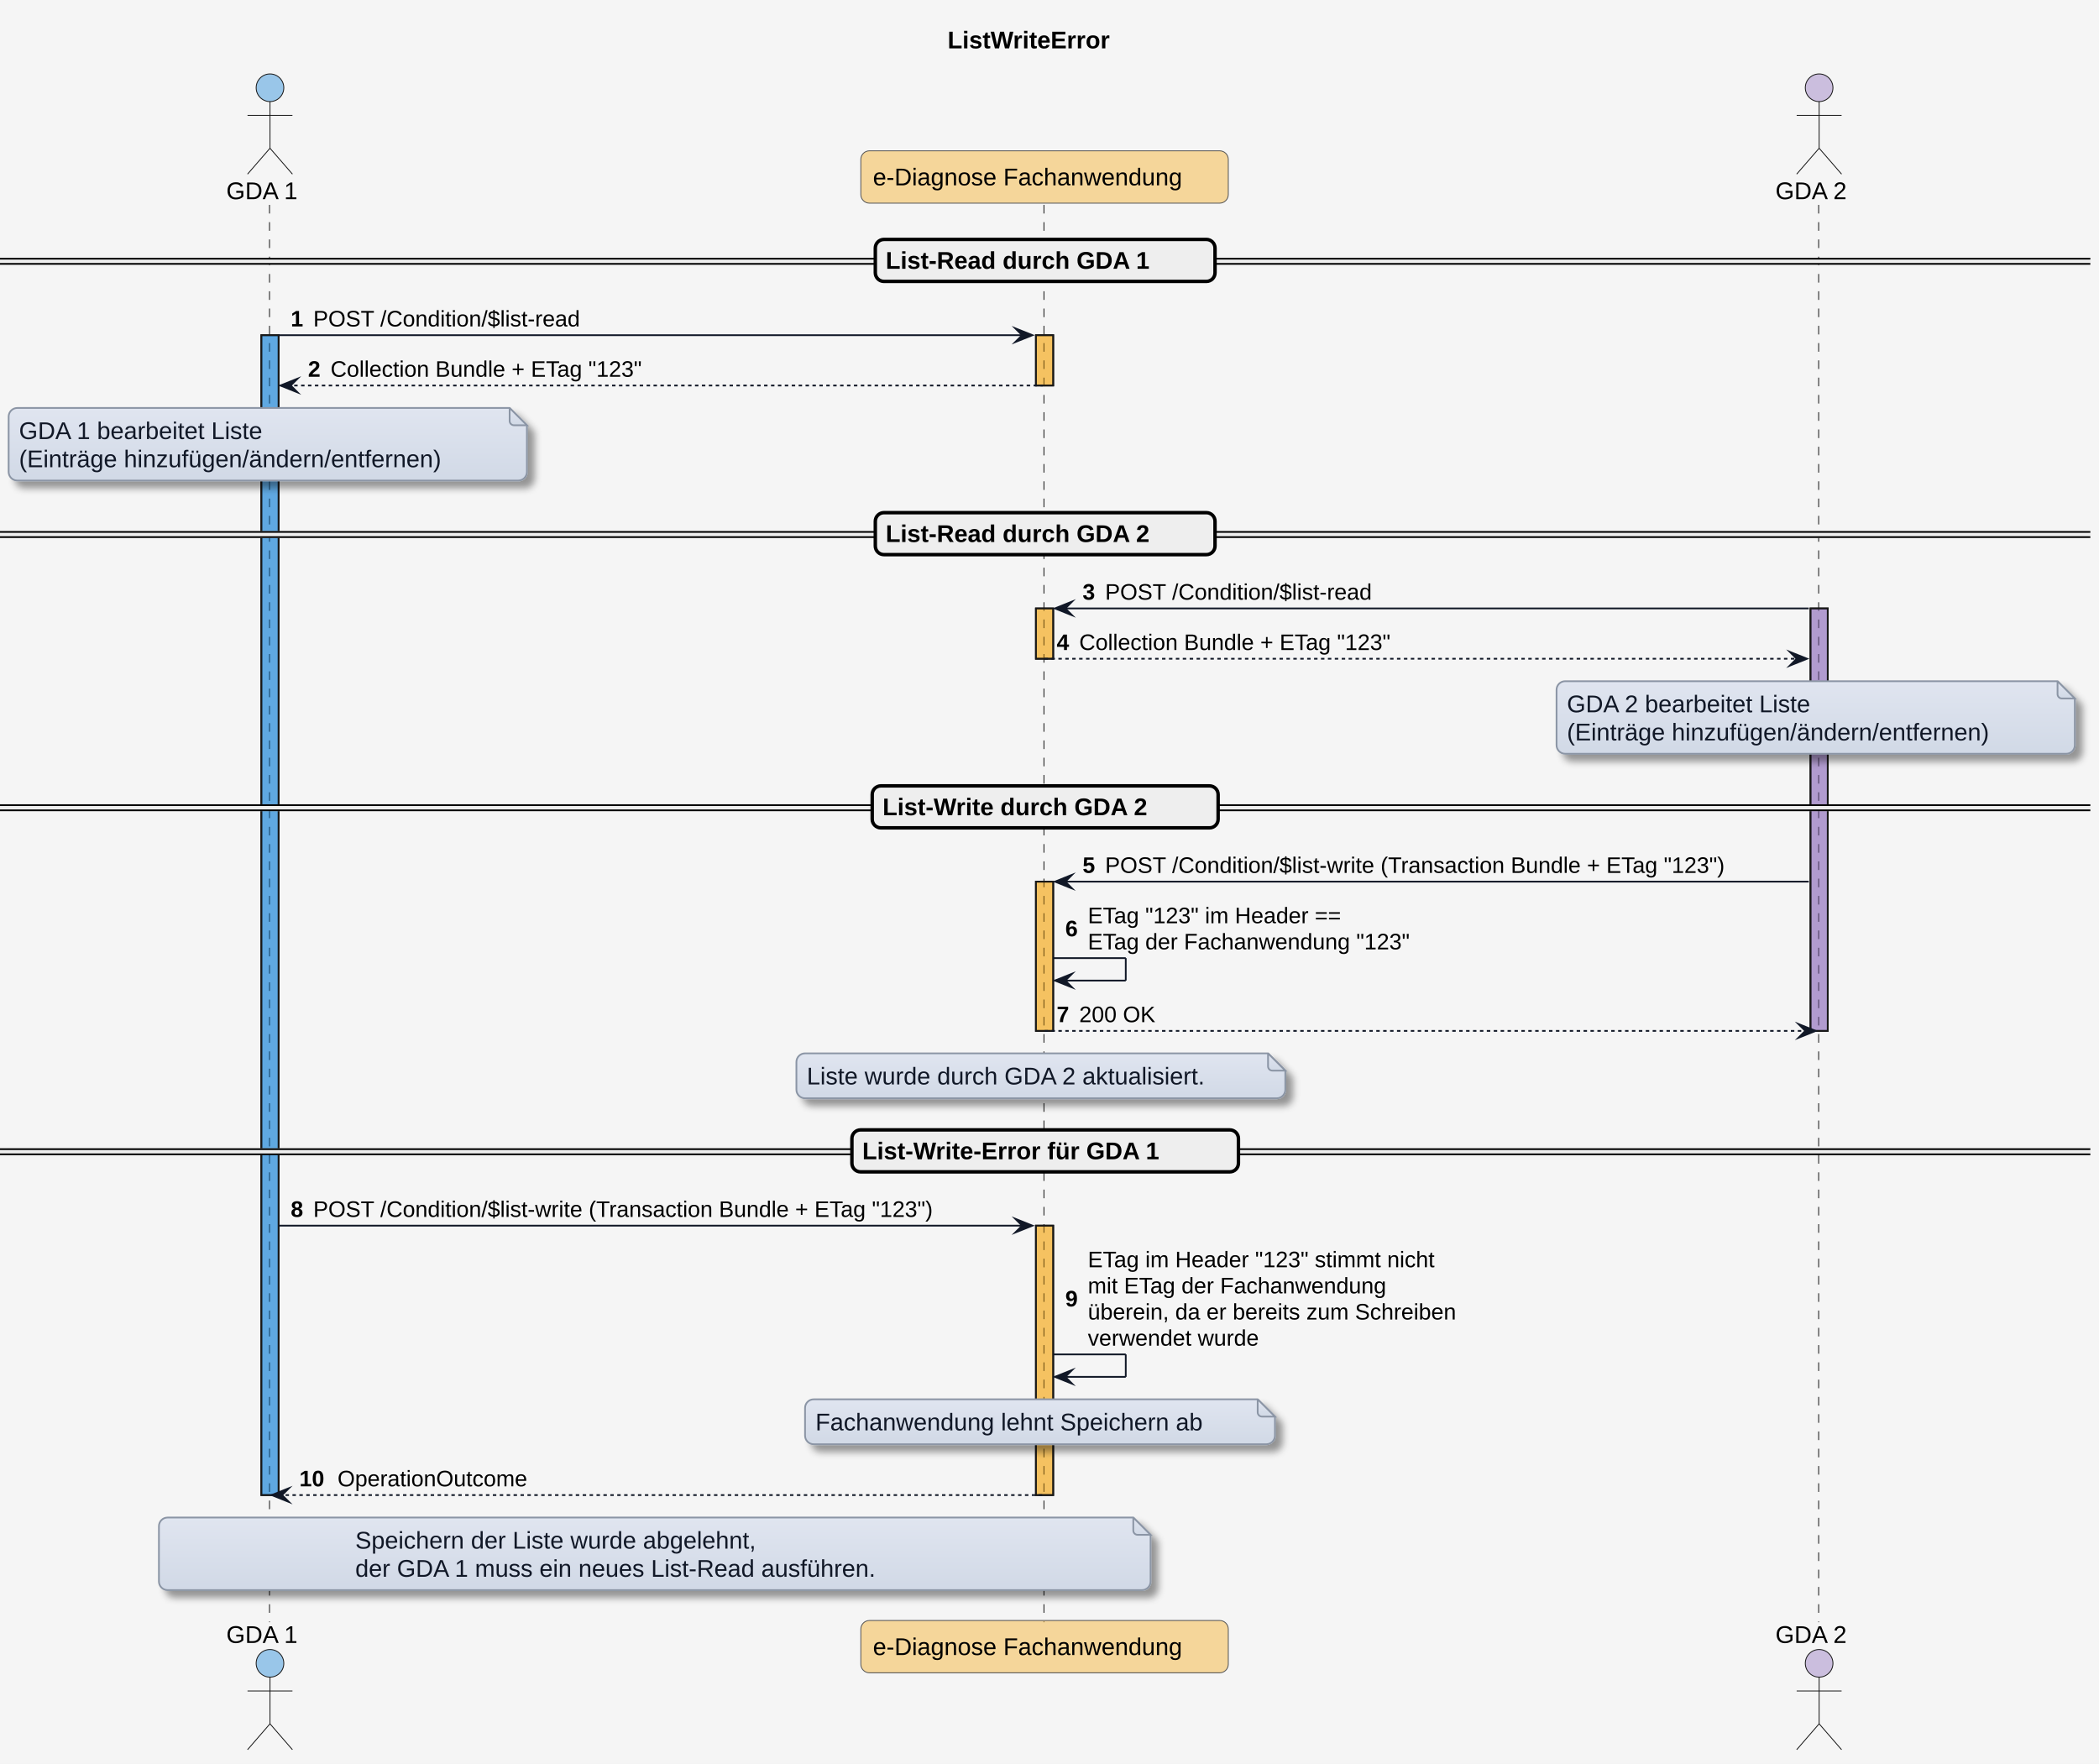
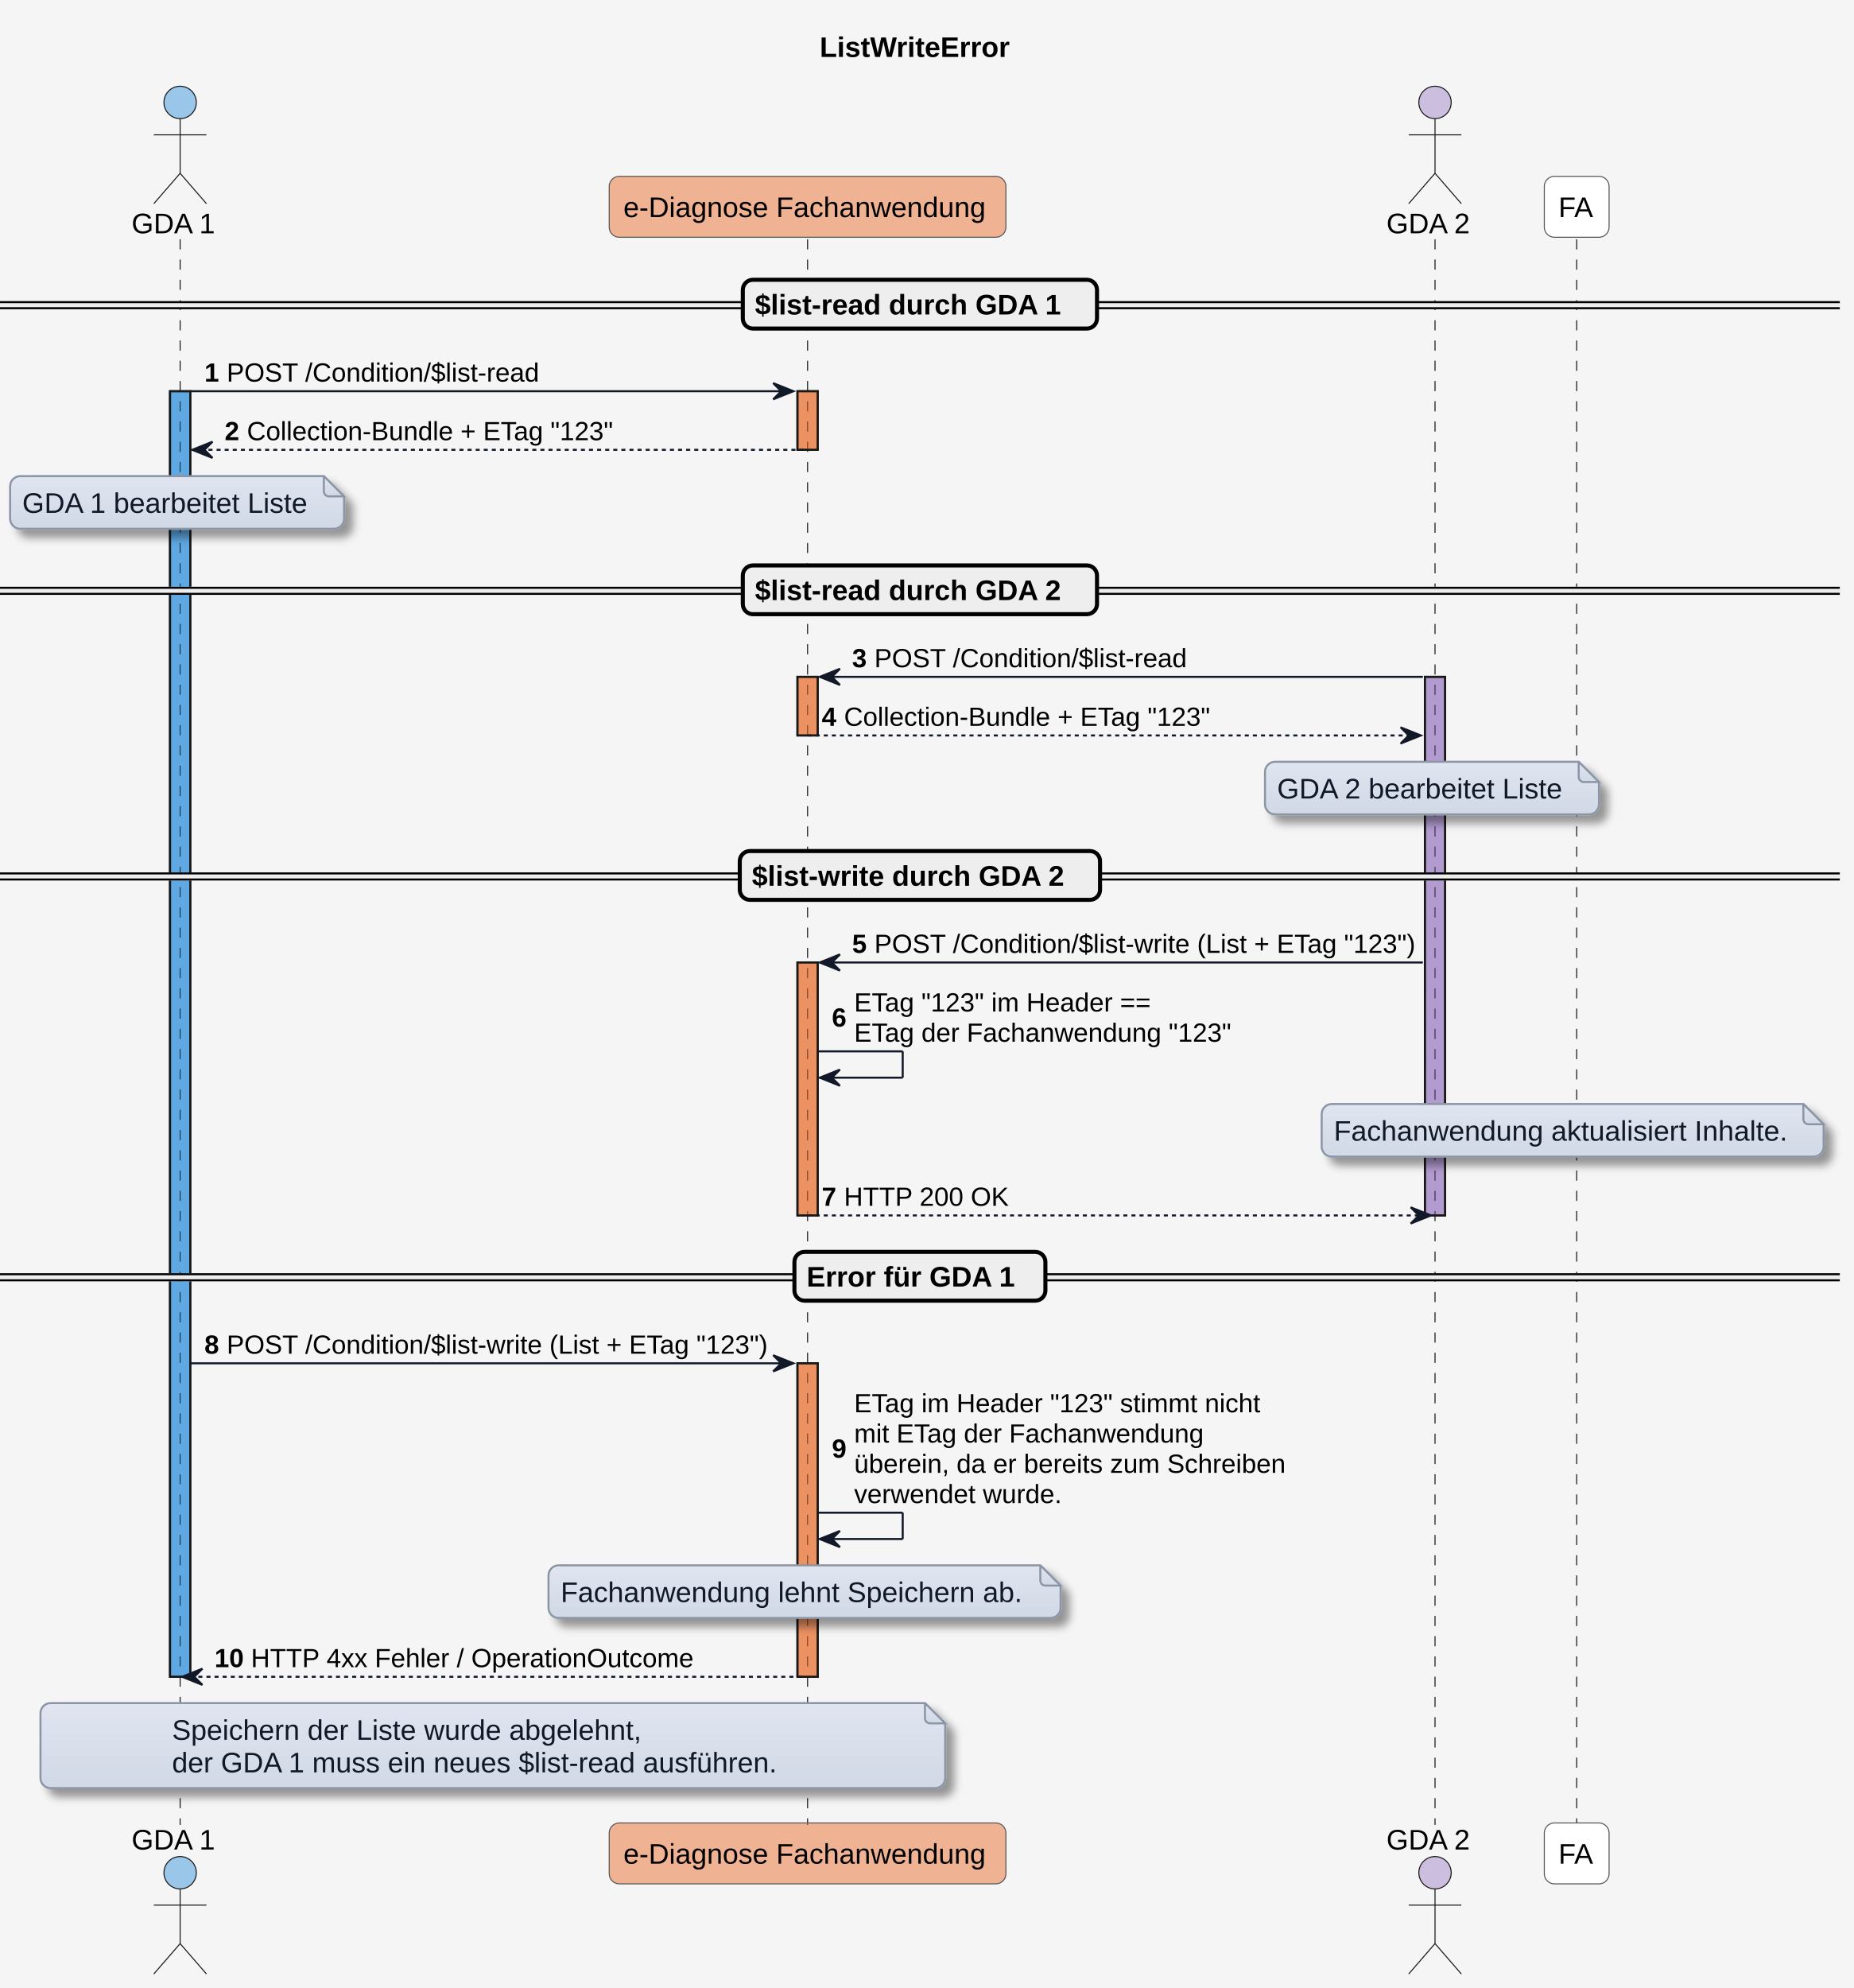
- <svg xmlns="http://www.w3.org/2000/svg" version="1.1" data-diagram-type="SEQUENCE" style="width:1215px;height:1021px;background:#F5F5F5;" width="1215px" height="1021px" viewBox="0 0 1215 1021" zoomAndPan="magnify" preserveAspectRatio="none" contentStyleType="text/css">
+ <svg xmlns="http://www.w3.org/2000/svg" contentStyleType="text/css" height="982px" preserveAspectRatio="none" style="width:916px;height:982px;background:#F5F5F5;" version="1.1" viewBox="0 0 916 982" width="916px" zoomAndPan="magnify">
  <defs>
-     <linearGradient x1="50%" y1="0%" x2="50%" y2="100%" id="gy11gn3l8t9jx0">
-       <stop stop-color="#E0E5F0" offset="0%" />
-       <stop stop-color="#D1D9E6" offset="100%" />
+     <linearGradient id="g1rnk7zuoo9ima0" x1="50%" x2="50%" y1="0%" y2="100%">
+       <stop offset="0%" stop-color="#E0E5F0" />
+       <stop offset="100%" stop-color="#D1D9E6" />
    </linearGradient>
-     <filter id="fy11gn3l8t9jx" x="-1" y="-1" width="300%" height="300%">
-       <feGaussianBlur result="blurOut" stdDeviation="2" />
-       <feColorMatrix type="matrix" in="blurOut" result="blurOut2" values="0 0 0 0 0 0 0 0 0 0 0 0 0 0 0 0 0 0 .4 0" />
-       <feOffset result="blurOut3" in="blurOut2" dx="4" dy="4" />
+     <filter height="300%" id="f1rnk7zuoo9ima" width="300%" x="-1" y="-1">
+       <feGaussianBlur result="blurOut" stdDeviation="2.0" />
+       <feColorMatrix in="blurOut" result="blurOut2" type="matrix" values="0 0 0 0 0 0 0 0 0 0 0 0 0 0 0 0 0 0 .4 0" />
+       <feOffset dx="4.0" dy="4.0" in="blurOut2" result="blurOut3" />
      <feBlend in="SourceGraphic" in2="blurOut3" mode="normal" />
    </filter>
  </defs>
  <g>
-     <rect x="0" y="0" width="1215" height="1021" fill="#F5F5F5" style="stroke:none;stroke-width:1;" />
-     <g class="title" data-source-line="1">
-       <text x="548.507" y="27.995" fill="#000000" font-size="14" lengthAdjust="spacing" textLength="111.973" font-weight="700" font-family="'Arial'">ListWriteError</text>
-     </g>
-     <g>
-       <rect x="151.282" y="194.023" width="10" height="671.398" fill="#0078D4" fill-opacity="0.376" style="stroke:#181818;stroke-width:1;" />
-     </g>
-     <g>
-       <rect x="599.641" y="194.023" width="10" height="29.133" fill="#F5A403" fill-opacity="0.376" style="stroke:#181818;stroke-width:1;" />
-     </g>
-     <g>
-       <rect x="599.641" y="352.18" width="10" height="29.133" fill="#F5A403" fill-opacity="0.376" style="stroke:#181818;stroke-width:1;" />
-     </g>
-     <g>
-       <rect x="599.641" y="510.336" width="10" height="86.398" fill="#F5A403" fill-opacity="0.376" style="stroke:#181818;stroke-width:1;" />
-     </g>
-     <g>
-       <rect x="599.641" y="709.461" width="10" height="155.961" fill="#F5A403" fill-opacity="0.376" style="stroke:#181818;stroke-width:1;" />
-     </g>
-     <g>
-       <rect x="1047.999" y="352.18" width="10" height="244.555" fill="#8764B8" fill-opacity="0.376" style="stroke:#181818;stroke-width:1;" />
-     </g>
-     <g class="participant-lifeline" data-qualified-name="GDA_1" data-entity-uid="part1" id="part1-lifeline" data-source-line="49">
-       <g>
-         <rect x="152.282" y="118.594" width="8" height="820.422" fill="#000000" fill-opacity="0" />
-         <line x1="156" y1="118.594" x2="156" y2="939.016" style="stroke:#181818;stroke-width:0.5;stroke-dasharray:5,5;" />
-       </g>
-     </g>
-     <g class="participant-lifeline" data-qualified-name="eDiag_FA" data-entity-uid="part2" id="part2-lifeline" data-source-line="50">
-       <g>
-         <rect x="600.641" y="118.594" width="8" height="820.422" fill="#000000" fill-opacity="0" />
-         <line x1="604.287" y1="118.594" x2="604.287" y2="939.016" style="stroke:#181818;stroke-width:0.5;stroke-dasharray:5,5;" />
-       </g>
-     </g>
-     <g class="participant-lifeline" data-qualified-name="GDA_2" data-entity-uid="part3" id="part3-lifeline" data-source-line="51">
-       <g>
-         <rect x="1048.999" y="118.594" width="8" height="820.422" fill="#000000" fill-opacity="0" />
-         <line x1="1052.718" y1="118.594" x2="1052.718" y2="939.016" style="stroke:#181818;stroke-width:0.5;stroke-dasharray:5,5;" />
-       </g>
-     </g>
-     <g class="participant participant-head" data-qualified-name="GDA_1" data-entity-uid="part1" id="part1-head" data-source-line="49">
-       <text x="131" y="115.292" fill="#000000" font-size="14" lengthAdjust="spacing" textLength="44.563" font-family="'Arial'">GDA 1</text>
-       <ellipse cx="156.282" cy="50.797" rx="8" ry="8" fill="#0078D4" fill-opacity="0.376" style="stroke:#181818;stroke-width:0.5;" />
-       <path d="M156.282,58.797 L156.282,85.797 M143.282,66.797 L169.282,66.797 M156.282,85.797 L143.282,100.797 M156.282,85.797 L169.282,100.797" style="stroke:#181818;stroke-width:0.5;" fill="none" />
-     </g>
-     <g class="participant participant-tail" data-qualified-name="GDA_1" data-entity-uid="part1" id="part1-tail" data-source-line="49">
-       <text x="131" y="951.011" fill="#000000" font-size="14" lengthAdjust="spacing" textLength="44.563" font-family="'Arial'">GDA 1</text>
-       <ellipse cx="156.282" cy="962.812" rx="8" ry="8" fill="#0078D4" fill-opacity="0.376" style="stroke:#181818;stroke-width:0.5;" />
-       <path d="M156.282,970.812 L156.282,997.812 M143.282,978.812 L169.282,978.812 M156.282,997.812 L143.282,1012.812 M156.282,997.812 L169.282,1012.812" style="stroke:#181818;stroke-width:0.5;" fill="none" />
-     </g>
-     <g class="participant participant-head" data-qualified-name="eDiag_FA" data-entity-uid="part2" id="part2-head" data-source-line="50">
-       <rect x="498.287" y="87.297" width="212.707" height="30.297" fill="#F5A403" fill-opacity="0.376" style="stroke:#555555;stroke-width:0.5;" rx="5" ry="5" />
-       <text x="505.287" y="107.292" fill="#000000" font-size="14" lengthAdjust="spacing" textLength="198.707" font-family="'Arial'">e-Diagnose Fachanwendung</text>
-     </g>
-     <g class="participant participant-tail" data-qualified-name="eDiag_FA" data-entity-uid="part2" id="part2-tail" data-source-line="50">
-       <rect x="498.287" y="938.016" width="212.707" height="30.297" fill="#F5A403" fill-opacity="0.376" style="stroke:#555555;stroke-width:0.5;" rx="5" ry="5" />
-       <text x="505.287" y="958.011" fill="#000000" font-size="14" lengthAdjust="spacing" textLength="198.707" font-family="'Arial'">e-Diagnose Fachanwendung</text>
-     </g>
-     <g class="participant participant-head" data-qualified-name="GDA_2" data-entity-uid="part3" id="part3-head" data-source-line="51">
-       <text x="1027.718" y="115.292" fill="#000000" font-size="14" lengthAdjust="spacing" textLength="44.563" font-family="'Arial'">GDA 2</text>
-       <ellipse cx="1052.999" cy="50.797" rx="8" ry="8" fill="#8764B8" fill-opacity="0.376" style="stroke:#181818;stroke-width:0.5;" />
-       <path d="M1052.999,58.797 L1052.999,85.797 M1039.999,66.797 L1065.999,66.797 M1052.999,85.797 L1039.999,100.797 M1052.999,85.797 L1065.999,100.797" style="stroke:#181818;stroke-width:0.5;" fill="none" />
-     </g>
-     <g class="participant participant-tail" data-qualified-name="GDA_2" data-entity-uid="part3" id="part3-tail" data-source-line="51">
-       <text x="1027.718" y="951.011" fill="#000000" font-size="14" lengthAdjust="spacing" textLength="44.563" font-family="'Arial'">GDA 2</text>
-       <ellipse cx="1052.999" cy="962.812" rx="8" ry="8" fill="#8764B8" fill-opacity="0.376" style="stroke:#181818;stroke-width:0.5;" />
-       <path d="M1052.999,970.812 L1052.999,997.812 M1039.999,978.812 L1065.999,978.812 M1052.999,997.812 L1039.999,1012.812 M1052.999,997.812 L1065.999,1012.812" style="stroke:#181818;stroke-width:0.5;" fill="none" />
-     </g>
-     <g>
-       <rect x="151.282" y="194.023" width="10" height="671.398" fill="#0078D4" fill-opacity="0.376" style="stroke:#181818;stroke-width:1;" />
-     </g>
-     <g>
-       <rect x="599.641" y="194.023" width="10" height="29.133" fill="#F5A403" fill-opacity="0.376" style="stroke:#181818;stroke-width:1;" />
-     </g>
-     <g>
-       <rect x="599.641" y="352.18" width="10" height="29.133" fill="#F5A403" fill-opacity="0.376" style="stroke:#181818;stroke-width:1;" />
-     </g>
-     <g>
-       <rect x="599.641" y="510.336" width="10" height="86.398" fill="#F5A403" fill-opacity="0.376" style="stroke:#181818;stroke-width:1;" />
-     </g>
-     <g>
-       <rect x="599.641" y="709.461" width="10" height="155.961" fill="#F5A403" fill-opacity="0.376" style="stroke:#181818;stroke-width:1;" />
-     </g>
-     <g>
-       <rect x="1047.999" y="352.18" width="10" height="244.555" fill="#8764B8" fill-opacity="0.376" style="stroke:#181818;stroke-width:1;" />
-     </g>
-     <rect x="0" y="149.742" width="1209.986" height="3" fill="#EEEEEE" style="stroke:#EEEEEE;stroke-width:1;" rx="5" ry="5" />
-     <line x1="0" y1="149.742" x2="1209.986" y2="149.742" style="stroke:#000000;stroke-width:1;" />
-     <line x1="0" y1="152.742" x2="1209.986" y2="152.742" style="stroke:#000000;stroke-width:1;" />
-     <rect x="506.672" y="138.594" width="196.643" height="24.297" fill="#EEEEEE" style="stroke:#000000;stroke-width:2;" rx="5" ry="5" />
-     <text x="512.672" y="155.589" fill="#000000" font-size="14" lengthAdjust="spacing" textLength="177.769" font-weight="700" font-family="'Arial'">List-Read durch GDA 1</text>
-     <g class="message" data-entity-1="part1" data-entity-2="part2" id="msg1" data-source-line="58">
-       <polygon points="587.641,190.023,597.641,194.023,587.641,198.023,591.641,194.023" fill="#111827" style="stroke:#111827;stroke-width:1;stroke-linejoin:miter;stroke-miterlimit:10;" />
-       <line x1="161.282" y1="194.023" x2="593.641" y2="194.023" style="stroke:#111827;stroke-width:1;" />
-       <text x="168.282" y="188.958" fill="#000000" font-size="13" lengthAdjust="spacing" textLength="9.045" font-weight="700" font-family="'Arial'">1</text>
-       <text x="181.327" y="188.958" fill="#000000" font-size="13" lengthAdjust="spacing" textLength="170.809" font-family="'Arial'">POST /Condition/$list-read</text>
-     </g>
-     <g class="message" data-entity-1="part2" data-entity-2="part1" id="msg2" data-source-line="62">
-       <polygon points="172.282,219.156,162.282,223.156,172.282,227.156,168.282,223.156" fill="#111827" style="stroke:#111827;stroke-width:1;stroke-linejoin:miter;stroke-miterlimit:10;" />
-       <line x1="166.282" y1="223.156" x2="603.641" y2="223.156" style="stroke:#111827;stroke-width:1;stroke-dasharray:2,2;" />
-       <text x="178.282" y="218.09" fill="#000000" font-size="13" lengthAdjust="spacing" textLength="9.045" font-weight="700" font-family="'Arial'">2</text>
-       <text x="191.327" y="218.09" fill="#000000" font-size="13" lengthAdjust="spacing" textLength="206.127" font-family="'Arial'">Collection Bundle + ETag "123"</text>
-     </g>
-     <path d="M5,241.156 L5,273.156 A5,5 0 0 0 10,278.156 L300,278.156 A5,5 0 0 0 305,273.156 L305,246.156 L295,236.156 L10,236.156 A5,5 0 0 0 5,241.156" style="stroke:#8B95A5;stroke-width:1;" fill="url(#gy11gn3l8t9jx0)" filter="url(#fy11gn3l8t9jx)" />
-     <path d="M295,236.156 L295,243.656 A2.5,2.5 0 0 0 297.5,246.156 L305,246.156 L295,236.156" style="stroke:#8B95A5;stroke-width:1;" fill="url(#gy11gn3l8t9jx0)" />
-     <text x="11" y="254.151" fill="#111827" font-size="14" lengthAdjust="spacing" textLength="159.366" font-family="'Arial'">GDA 1 bearbeitet Liste</text>
-     <text x="11" y="270.448" fill="#111827" font-size="14" lengthAdjust="spacing" textLength="279.986" font-family="'Arial'">(Einträge hinzufügen/ändern/entfernen)</text>
-     <rect x="0" y="307.898" width="1209.986" height="3" fill="#EEEEEE" style="stroke:#EEEEEE;stroke-width:1;" rx="5" ry="5" />
-     <line x1="0" y1="307.898" x2="1209.986" y2="307.898" style="stroke:#000000;stroke-width:1;" />
-     <line x1="0" y1="310.898" x2="1209.986" y2="310.898" style="stroke:#000000;stroke-width:1;" />
-     <rect x="506.672" y="296.75" width="196.643" height="24.297" fill="#EEEEEE" style="stroke:#000000;stroke-width:2;" rx="5" ry="5" />
-     <text x="512.672" y="313.745" fill="#000000" font-size="14" lengthAdjust="spacing" textLength="177.769" font-weight="700" font-family="'Arial'">List-Read durch GDA 2</text>
-     <g class="message" data-entity-1="part3" data-entity-2="part2" id="msg3" data-source-line="72">
-       <polygon points="620.641,348.18,610.641,352.18,620.641,356.18,616.641,352.18" fill="#111827" style="stroke:#111827;stroke-width:1;stroke-linejoin:miter;stroke-miterlimit:10;" />
-       <line x1="614.641" y1="352.18" x2="1046.999" y2="352.18" style="stroke:#111827;stroke-width:1;" />
-       <text x="626.641" y="347.114" fill="#000000" font-size="13" lengthAdjust="spacing" textLength="9.045" font-weight="700" font-family="'Arial'">3</text>
-       <text x="639.686" y="347.114" fill="#000000" font-size="13" lengthAdjust="spacing" textLength="170.809" font-family="'Arial'">POST /Condition/$list-read</text>
-     </g>
-     <g class="message" data-entity-1="part2" data-entity-2="part3" id="msg4" data-source-line="77">
-       <polygon points="1035.999,377.312,1045.999,381.312,1035.999,385.312,1039.999,381.312" fill="#111827" style="stroke:#111827;stroke-width:1;stroke-linejoin:miter;stroke-miterlimit:10;" />
-       <line x1="604.641" y1="381.312" x2="1041.999" y2="381.312" style="stroke:#111827;stroke-width:1;stroke-dasharray:2,2;" />
-       <text x="611.641" y="376.247" fill="#000000" font-size="13" lengthAdjust="spacing" textLength="9.045" font-weight="700" font-family="'Arial'">4</text>
-       <text x="624.686" y="376.247" fill="#000000" font-size="13" lengthAdjust="spacing" textLength="206.127" font-family="'Arial'">Collection Bundle + ETag "123"</text>
-     </g>
-     <path d="M901,399.312 L901,431.312 A5,5 0 0 0 906,436.312 L1196,436.312 A5,5 0 0 0 1201,431.312 L1201,404.312 L1191,394.312 L906,394.312 A5,5 0 0 0 901,399.312" style="stroke:#8B95A5;stroke-width:1;" fill="url(#gy11gn3l8t9jx0)" filter="url(#fy11gn3l8t9jx)" />
-     <path d="M1191,394.312 L1191,401.812 A2.5,2.5 0 0 0 1193.5,404.312 L1201,404.312 L1191,394.312" style="stroke:#8B95A5;stroke-width:1;" fill="url(#gy11gn3l8t9jx0)" />
-     <text x="907" y="412.308" fill="#111827" font-size="14" lengthAdjust="spacing" textLength="159.366" font-family="'Arial'">GDA 2 bearbeitet Liste</text>
-     <text x="907" y="428.604" fill="#111827" font-size="14" lengthAdjust="spacing" textLength="279.986" font-family="'Arial'">(Einträge hinzufügen/ändern/entfernen)</text>
-     <rect x="0" y="466.055" width="1209.986" height="3" fill="#EEEEEE" style="stroke:#EEEEEE;stroke-width:1;" rx="5" ry="5" />
-     <line x1="0" y1="466.055" x2="1209.986" y2="466.055" style="stroke:#000000;stroke-width:1;" />
-     <line x1="0" y1="469.055" x2="1209.986" y2="469.055" style="stroke:#000000;stroke-width:1;" />
-     <rect x="504.877" y="454.906" width="200.231" height="24.297" fill="#EEEEEE" style="stroke:#000000;stroke-width:2;" rx="5" ry="5" />
-     <text x="510.877" y="471.901" fill="#000000" font-size="14" lengthAdjust="spacing" textLength="181.357" font-weight="700" font-family="'Arial'">List-Write durch GDA 2</text>
-     <g class="message" data-entity-1="part3" data-entity-2="part2" id="msg5" data-source-line="87">
-       <polygon points="620.641,506.336,610.641,510.336,620.641,514.336,616.641,510.336" fill="#111827" style="stroke:#111827;stroke-width:1;stroke-linejoin:miter;stroke-miterlimit:10;" />
-       <line x1="614.641" y1="510.336" x2="1046.999" y2="510.336" style="stroke:#111827;stroke-width:1;" />
-       <text x="626.641" y="505.27" fill="#000000" font-size="13" lengthAdjust="spacing" textLength="9.045" font-weight="700" font-family="'Arial'">5</text>
-       <text x="639.686" y="505.27" fill="#000000" font-size="13" lengthAdjust="spacing" textLength="406.313" font-family="'Arial'">POST /Condition/$list-write (Transaction Bundle + ETag "123")</text>
-     </g>
-     <g class="message" data-entity-1="part2" data-entity-2="part2" id="msg6" data-source-line="90">
-       <line x1="609.641" y1="554.602" x2="651.641" y2="554.602" style="stroke:#111827;stroke-width:1;" />
-       <line x1="651.641" y1="554.602" x2="651.641" y2="567.602" style="stroke:#111827;stroke-width:1;" />
-       <line x1="610.641" y1="567.602" x2="651.641" y2="567.602" style="stroke:#111827;stroke-width:1;" />
-       <polygon points="620.641,563.602,610.641,567.602,620.641,571.602,616.641,567.602" fill="#111827" style="stroke:#111827;stroke-width:1;stroke-linejoin:miter;stroke-miterlimit:10;" />
-       <text x="616.641" y="541.969" fill="#000000" font-size="13" lengthAdjust="spacing" textLength="9.045" font-weight="700" font-family="'Arial'">6</text>
-       <text x="629.686" y="534.403" fill="#000000" font-size="13" lengthAdjust="spacing" textLength="171.069" font-family="'Arial'">ETag "123" im Header ==</text>
-       <text x="629.686" y="549.536" fill="#000000" font-size="13" lengthAdjust="spacing" textLength="210.025" font-family="'Arial'">ETag der Fachanwendung "123"</text>
-     </g>
-     <g class="message" data-entity-1="part2" data-entity-2="part3" id="msg7" data-source-line="91">
-       <polygon points="1040.999,592.734,1050.999,596.734,1040.999,600.734,1044.999,596.734" fill="#111827" style="stroke:#111827;stroke-width:1;stroke-linejoin:miter;stroke-miterlimit:10;" />
-       <line x1="604.641" y1="596.734" x2="1046.999" y2="596.734" style="stroke:#111827;stroke-width:1;stroke-dasharray:2,2;" />
-       <text x="611.641" y="591.668" fill="#000000" font-size="13" lengthAdjust="spacing" textLength="9.045" font-weight="700" font-family="'Arial'">7</text>
-       <text x="624.686" y="591.668" fill="#000000" font-size="13" lengthAdjust="spacing" textLength="47.703" font-family="'Arial'">200 OK</text>
-     </g>
-     <path d="M461,614.734 L461,630.734 A5,5 0 0 0 466,635.734 L739,635.734 A5,5 0 0 0 744,630.734 L744,619.734 L734,609.734 L466,609.734 A5,5 0 0 0 461,614.734" style="stroke:#8B95A5;stroke-width:1;" fill="url(#gy11gn3l8t9jx0)" filter="url(#fy11gn3l8t9jx)" />
-     <path d="M734,609.734 L734,617.234 A2.5,2.5 0 0 0 736.5,619.734 L744,619.734 L734,609.734" style="stroke:#8B95A5;stroke-width:1;" fill="url(#gy11gn3l8t9jx0)" />
-     <text x="467" y="627.73" fill="#111827" font-size="14" lengthAdjust="spacing" textLength="262.015" font-family="'Arial'">Liste wurde durch GDA 2 aktualisiert.</text>
-     <rect x="0" y="665.18" width="1209.986" height="3" fill="#EEEEEE" style="stroke:#EEEEEE;stroke-width:1;" rx="5" ry="5" />
-     <line x1="0" y1="665.18" x2="1209.986" y2="665.18" style="stroke:#000000;stroke-width:1;" />
-     <line x1="0" y1="668.18" x2="1209.986" y2="668.18" style="stroke:#000000;stroke-width:1;" />
-     <rect x="493.123" y="654.031" width="223.74" height="24.297" fill="#EEEEEE" style="stroke:#000000;stroke-width:2;" rx="5" ry="5" />
-     <text x="499.123" y="671.026" fill="#000000" font-size="14" lengthAdjust="spacing" textLength="204.866" font-weight="700" font-family="'Arial'">List-Write-Error für GDA 1</text>
-     <g class="message" data-entity-1="part1" data-entity-2="part2" id="msg8" data-source-line="102">
-       <polygon points="587.641,705.461,597.641,709.461,587.641,713.461,591.641,709.461" fill="#111827" style="stroke:#111827;stroke-width:1;stroke-linejoin:miter;stroke-miterlimit:10;" />
-       <line x1="161.282" y1="709.461" x2="593.641" y2="709.461" style="stroke:#111827;stroke-width:1;" />
-       <text x="168.282" y="704.395" fill="#000000" font-size="13" lengthAdjust="spacing" textLength="9.045" font-weight="700" font-family="'Arial'">8</text>
-       <text x="181.327" y="704.395" fill="#000000" font-size="13" lengthAdjust="spacing" textLength="406.313" font-family="'Arial'">POST /Condition/$list-write (Transaction Bundle + ETag "123")</text>
-     </g>
-     <g class="message" data-entity-1="part2" data-entity-2="part2" id="msg9" data-source-line="105">
-       <line x1="609.641" y1="783.992" x2="651.641" y2="783.992" style="stroke:#111827;stroke-width:1;" />
-       <line x1="651.641" y1="783.992" x2="651.641" y2="796.992" style="stroke:#111827;stroke-width:1;" />
-       <line x1="610.641" y1="796.992" x2="651.641" y2="796.992" style="stroke:#111827;stroke-width:1;" />
-       <polygon points="620.641,792.992,610.641,796.992,620.641,800.992,616.641,796.992" fill="#111827" style="stroke:#111827;stroke-width:1;stroke-linejoin:miter;stroke-miterlimit:10;" />
-       <text x="616.641" y="756.227" fill="#000000" font-size="13" lengthAdjust="spacing" textLength="9.045" font-weight="700" font-family="'Arial'">9</text>
-       <text x="629.686" y="733.528" fill="#000000" font-size="13" lengthAdjust="spacing" textLength="231.658" font-family="'Arial'">ETag im Header "123" stimmt nicht</text>
-       <text x="629.686" y="748.661" fill="#000000" font-size="13" lengthAdjust="spacing" textLength="194.625" font-family="'Arial'">mit ETag der Fachanwendung</text>
-       <text x="629.686" y="763.793" fill="#000000" font-size="13" lengthAdjust="spacing" textLength="241.922" font-family="'Arial'">überein, da er bereits zum Schreiben</text>
-       <text x="629.686" y="778.926" fill="#000000" font-size="13" lengthAdjust="spacing" textLength="113.852" font-family="'Arial'">verwendet wurde</text>
-     </g>
-     <path d="M466,814.992 L466,830.992 A5,5 0 0 0 471,835.992 L733,835.992 A5,5 0 0 0 738,830.992 L738,819.992 L728,809.992 L471,809.992 A5,5 0 0 0 466,814.992" style="stroke:#8B95A5;stroke-width:1;" fill="url(#gy11gn3l8t9jx0)" filter="url(#fy11gn3l8t9jx)" />
-     <path d="M728,809.992 L728,817.492 A2.5,2.5 0 0 0 730.5,819.992 L738,819.992 L728,809.992" style="stroke:#8B95A5;stroke-width:1;" fill="url(#gy11gn3l8t9jx0)" />
-     <text x="472" y="827.987" fill="#111827" font-size="14" lengthAdjust="spacing" textLength="251.754" font-family="'Arial'">Fachanwendung lehnt Speichern ab</text>
-     <g class="message" data-entity-1="part2" data-entity-2="part1" id="msg10" data-source-line="109">
-       <polygon points="167.282,861.422,157.282,865.422,167.282,869.422,163.282,865.422" fill="#111827" style="stroke:#111827;stroke-width:1;stroke-linejoin:miter;stroke-miterlimit:10;" />
-       <line x1="161.282" y1="865.422" x2="603.641" y2="865.422" style="stroke:#111827;stroke-width:1;stroke-dasharray:2,2;" />
-       <text x="173.282" y="860.356" fill="#000000" font-size="13" lengthAdjust="spacing" textLength="18.091" font-weight="700" font-family="'Arial'">10</text>
-       <text x="195.373" y="860.356" fill="#000000" font-size="13" lengthAdjust="spacing" textLength="124.027" font-family="'Arial'">OperationOutcome</text>
-     </g>
-     <path d="M92,883.422 L92,915.422 A5,5 0 0 0 97,920.422 L661,920.422 A5,5 0 0 0 666,915.422 L666,888.422 L656,878.422 L97,878.422 A5,5 0 0 0 92,883.422" style="stroke:#8B95A5;stroke-width:1;" fill="url(#gy11gn3l8t9jx0)" filter="url(#fy11gn3l8t9jx)" />
-     <path d="M656,878.422 L656,885.922 A2.5,2.5 0 0 0 658.5,888.422 L666,888.422 L656,878.422" style="stroke:#8B95A5;stroke-width:1;" fill="url(#gy11gn3l8t9jx0)" />
-     <text x="205.644" y="896.417" fill="#111827" font-size="14" lengthAdjust="spacing" textLength="262.965" font-family="'Arial'">Speichern der Liste wurde abgelehnt,</text>
-     <text x="205.644" y="912.714" fill="#111827" font-size="14" lengthAdjust="spacing" textLength="335.706" font-family="'Arial'">der GDA 1 muss ein neues List-Read ausführen.</text>
+     <rect fill="#F5F5F5" height="982" style="stroke:none;stroke-width:1.0;" width="916" x="0" y="0" />
+     <text fill="#000000" font-family="Arial" font-size="14" font-weight="bold" lengthAdjust="spacing" textLength="98" x="405" y="28.132">ListWriteError</text>
+     <rect fill="#0078D4" fill-opacity="0.376" height="635.024" style="stroke:#181818;stroke-width:1.0;" width="10" x="84" y="193.245" />
+     <rect fill="#E97132" fill-opacity="0.502" height="28.949" style="stroke:#181818;stroke-width:1.0;" width="10" x="394" y="193.245" />
+     <rect fill="#E97132" fill-opacity="0.502" height="28.949" style="stroke:#181818;stroke-width:1.0;" width="10" x="394" y="334.339" />
+     <rect fill="#E97132" fill-opacity="0.502" height="124.945" style="stroke:#181818;stroke-width:1.0;" width="10" x="394" y="475.434" />
+     <rect fill="#E97132" fill-opacity="0.502" height="154.842" style="stroke:#181818;stroke-width:1.0;" width="10" x="394" y="673.426" />
+     <rect fill="#8764B8" fill-opacity="0.376" height="266.04" style="stroke:#181818;stroke-width:1.0;" width="10" x="704" y="334.339" />
+     <line style="stroke:#181818;stroke-width:0.5;stroke-dasharray:5.0,5.0;" x1="89" x2="89" y1="118.197" y2="901.466" />
+     <line style="stroke:#181818;stroke-width:0.5;stroke-dasharray:5.0,5.0;" x1="399" x2="399" y1="118.197" y2="901.466" />
+     <line style="stroke:#181818;stroke-width:0.5;stroke-dasharray:5.0,5.0;" x1="709" x2="709" y1="118.197" y2="901.466" />
+     <line style="stroke:#181818;stroke-width:0.5;stroke-dasharray:5.0,5.0;" x1="779" x2="779" y1="118.197" y2="901.466" />
+     <text fill="#000000" font-family="Arial" font-size="14" lengthAdjust="spacing" textLength="42" x="65" y="115.231">GDA 1</text>
+     <ellipse cx="89" cy="50.599" fill="#0078D4" fill-opacity="0.376" rx="8" ry="8" style="stroke:#181818;stroke-width:0.5;" />
+     <path d="M89,58.599 L89,85.599 M76,66.599 L102,66.599 M89,85.599 L76,100.599 M89,85.599 L102,100.599 " fill="none" style="stroke:#181818;stroke-width:0.5;" />
+     <text fill="#000000" font-family="Arial" font-size="14" lengthAdjust="spacing" textLength="42" x="65" y="913.598">GDA 1</text>
+     <ellipse cx="89" cy="925.064" fill="#0078D4" fill-opacity="0.376" rx="8" ry="8" style="stroke:#181818;stroke-width:0.5;" />
+     <path d="M89,933.064 L89,960.064 M76,941.064 L102,941.064 M89,960.064 L76,975.064 M89,960.064 L102,975.064 " fill="none" style="stroke:#181818;stroke-width:0.5;" />
+     <rect fill="#E97132" fill-opacity="0.502" height="30.099" rx="5" ry="5" style="stroke:#555555;stroke-width:0.5;" width="196" x="301" y="87.099" />
+     <text fill="#000000" font-family="Arial" font-size="14" lengthAdjust="spacing" textLength="182" x="308" y="107.231">e-Diagnose Fachanwendung</text>
+     <rect fill="#E97132" fill-opacity="0.502" height="30.099" rx="5" ry="5" style="stroke:#555555;stroke-width:0.5;" width="196" x="301" y="900.466" />
+     <text fill="#000000" font-family="Arial" font-size="14" lengthAdjust="spacing" textLength="182" x="308" y="920.598">e-Diagnose Fachanwendung</text>
+     <text fill="#000000" font-family="Arial" font-size="14" lengthAdjust="spacing" textLength="42" x="685" y="115.231">GDA 2</text>
+     <ellipse cx="709" cy="50.599" fill="#8764B8" fill-opacity="0.376" rx="8" ry="8" style="stroke:#181818;stroke-width:0.5;" />
+     <path d="M709,58.599 L709,85.599 M696,66.599 L722,66.599 M709,85.599 L696,100.599 M709,85.599 L722,100.599 " fill="none" style="stroke:#181818;stroke-width:0.5;" />
+     <text fill="#000000" font-family="Arial" font-size="14" lengthAdjust="spacing" textLength="42" x="685" y="913.598">GDA 2</text>
+     <ellipse cx="709" cy="925.064" fill="#8764B8" fill-opacity="0.376" rx="8" ry="8" style="stroke:#181818;stroke-width:0.5;" />
+     <path d="M709,933.064 L709,960.064 M696,941.064 L722,941.064 M709,960.064 L696,975.064 M709,960.064 L722,975.064 " fill="none" style="stroke:#181818;stroke-width:0.5;" />
+     <rect fill="#FFFFFF" height="30.099" rx="5" ry="5" style="stroke:#555555;stroke-width:0.5;" width="32" x="763" y="87.099" />
+     <text fill="#000000" font-family="Arial" font-size="14" lengthAdjust="spacing" textLength="18" x="770" y="107.231">FA</text>
+     <rect fill="#FFFFFF" height="30.099" rx="5" ry="5" style="stroke:#555555;stroke-width:0.5;" width="32" x="763" y="900.466" />
+     <text fill="#000000" font-family="Arial" font-size="14" lengthAdjust="spacing" textLength="18" x="770" y="920.598">FA</text>
+     <rect fill="#0078D4" fill-opacity="0.376" height="635.024" style="stroke:#181818;stroke-width:1.0;" width="10" x="84" y="193.245" />
+     <rect fill="#E97132" fill-opacity="0.502" height="28.949" style="stroke:#181818;stroke-width:1.0;" width="10" x="394" y="193.245" />
+     <rect fill="#E97132" fill-opacity="0.502" height="28.949" style="stroke:#181818;stroke-width:1.0;" width="10" x="394" y="334.339" />
+     <rect fill="#E97132" fill-opacity="0.502" height="124.945" style="stroke:#181818;stroke-width:1.0;" width="10" x="394" y="475.434" />
+     <rect fill="#E97132" fill-opacity="0.502" height="154.842" style="stroke:#181818;stroke-width:1.0;" width="10" x="394" y="673.426" />
+     <rect fill="#8764B8" fill-opacity="0.376" height="266.04" style="stroke:#181818;stroke-width:1.0;" width="10" x="704" y="334.339" />
+     <rect fill="#EEEEEE" height="3" rx="5" ry="5" style="stroke:#EEEEEE;stroke-width:1.0;" width="909" x="0" y="149.247" />
+     <line style="stroke:#000000;stroke-width:1.0;" x1="0" x2="909" y1="149.247" y2="149.247" />
+     <line style="stroke:#000000;stroke-width:1.0;" x1="0" x2="909" y1="152.247" y2="152.247" />
+     <rect fill="#EEEEEE" height="24.099" rx="5" ry="5" style="stroke:#000000;stroke-width:2.0;" width="175" x="367" y="138.197" />
+     <text fill="#000000" font-family="Arial" font-size="14" font-weight="bold" lengthAdjust="spacing" textLength="157" x="373" y="155.329">$list-read durch GDA 1</text>
+     <polygon fill="#111827" points="382,189.245,392,193.245,382,197.245,386,193.245" style="stroke:#111827;stroke-width:1.0;" />
+     <line style="stroke:#111827;stroke-width:1.0;" x1="94" x2="388" y1="193.245" y2="193.245" />
+     <text fill="#000000" font-family="Arial" font-size="13" font-weight="bold" lengthAdjust="spacing" textLength="7" x="101" y="188.49">1</text>
+     <text fill="#000000" font-family="Arial" font-size="13" lengthAdjust="spacing" textLength="154" x="112" y="188.49">POST /Condition/$list-read</text>
+     <polygon fill="#111827" points="105,218.193,95,222.193,105,226.193,101,222.193" style="stroke:#111827;stroke-width:1.0;" />
+     <line style="stroke:#111827;stroke-width:1.0;stroke-dasharray:2.0,2.0;" x1="99" x2="398" y1="222.193" y2="222.193" />
+     <text fill="#000000" font-family="Arial" font-size="13" font-weight="bold" lengthAdjust="spacing" textLength="7" x="111" y="217.439">2</text>
+     <text fill="#000000" font-family="Arial" font-size="13" lengthAdjust="spacing" textLength="182" x="122" y="217.439">Collection-Bundle + ETag "123"</text>
+     <path d="M5,240.193 L5,256.193 A5,5 0 0 0 10,261.193 L165,261.193 A5,5 0 0 0 170,256.193 L170,245.193 L160,235.193 L10,235.193 A5,5 0 0 0 5,240.193 " fill="url(#g1rnk7zuoo9ima0)" filter="url(#f1rnk7zuoo9ima)" style="stroke:#8B95A5;stroke-width:1.0;" />
+     <path d="M160,235.193 L160,242.693 A2.5,2.5 0 0 0 162.5,245.193 L170,245.193 L160,235.193 " fill="url(#g1rnk7zuoo9ima0)" style="stroke:#8B95A5;stroke-width:1.0;" />
+     <text fill="#111827" font-family="Arial" font-size="14" lengthAdjust="spacing" textLength="144" x="11" y="253.325">GDA 1 bearbeitet Liste</text>
+     <rect fill="#EEEEEE" height="3" rx="5" ry="5" style="stroke:#EEEEEE;stroke-width:1.0;" width="909" x="0" y="290.341" />
+     <line style="stroke:#000000;stroke-width:1.0;" x1="0" x2="909" y1="290.341" y2="290.341" />
+     <line style="stroke:#000000;stroke-width:1.0;" x1="0" x2="909" y1="293.341" y2="293.341" />
+     <rect fill="#EEEEEE" height="24.099" rx="5" ry="5" style="stroke:#000000;stroke-width:2.0;" width="175" x="367" y="279.292" />
+     <text fill="#000000" font-family="Arial" font-size="14" font-weight="bold" lengthAdjust="spacing" textLength="157" x="373" y="296.424">$list-read durch GDA 2</text>
+     <polygon fill="#111827" points="415,330.339,405,334.339,415,338.339,411,334.339" style="stroke:#111827;stroke-width:1.0;" />
+     <line style="stroke:#111827;stroke-width:1.0;" x1="409" x2="703" y1="334.339" y2="334.339" />
+     <text fill="#000000" font-family="Arial" font-size="13" font-weight="bold" lengthAdjust="spacing" textLength="7" x="421" y="329.584">3</text>
+     <text fill="#000000" font-family="Arial" font-size="13" lengthAdjust="spacing" textLength="154" x="432" y="329.584">POST /Condition/$list-read</text>
+     <polygon fill="#111827" points="692,359.288,702,363.288,692,367.288,696,363.288" style="stroke:#111827;stroke-width:1.0;" />
+     <line style="stroke:#111827;stroke-width:1.0;stroke-dasharray:2.0,2.0;" x1="399" x2="698" y1="363.288" y2="363.288" />
+     <text fill="#000000" font-family="Arial" font-size="13" font-weight="bold" lengthAdjust="spacing" textLength="7" x="406" y="358.533">4</text>
+     <text fill="#000000" font-family="Arial" font-size="13" lengthAdjust="spacing" textLength="182" x="417" y="358.533">Collection-Bundle + ETag "123"</text>
+     <path d="M625,381.288 L625,397.288 A5,5 0 0 0 630,402.288 L785,402.288 A5,5 0 0 0 790,397.288 L790,386.288 L780,376.288 L630,376.288 A5,5 0 0 0 625,381.288 " fill="url(#g1rnk7zuoo9ima0)" filter="url(#f1rnk7zuoo9ima)" style="stroke:#8B95A5;stroke-width:1.0;" />
+     <path d="M780,376.288 L780,383.788 A2.5,2.5 0 0 0 782.5,386.288 L790,386.288 L780,376.288 " fill="url(#g1rnk7zuoo9ima0)" style="stroke:#8B95A5;stroke-width:1.0;" />
+     <text fill="#111827" font-family="Arial" font-size="14" lengthAdjust="spacing" textLength="144" x="631" y="394.42">GDA 2 bearbeitet Liste</text>
+     <rect fill="#EEEEEE" height="3" rx="5" ry="5" style="stroke:#EEEEEE;stroke-width:1.0;" width="909" x="0" y="431.436" />
+     <line style="stroke:#000000;stroke-width:1.0;" x1="0" x2="909" y1="431.436" y2="431.436" />
+     <line style="stroke:#000000;stroke-width:1.0;" x1="0" x2="909" y1="434.436" y2="434.436" />
+     <rect fill="#EEEEEE" height="24.099" rx="5" ry="5" style="stroke:#000000;stroke-width:2.0;" width="178" x="365.5" y="420.387" />
+     <text fill="#000000" font-family="Arial" font-size="14" font-weight="bold" lengthAdjust="spacing" textLength="160" x="371.5" y="437.519">$list-write durch GDA 2</text>
+     <polygon fill="#111827" points="415,471.434,405,475.434,415,479.434,411,475.434" style="stroke:#111827;stroke-width:1.0;" />
+     <line style="stroke:#111827;stroke-width:1.0;" x1="409" x2="703" y1="475.434" y2="475.434" />
+     <text fill="#000000" font-family="Arial" font-size="13" font-weight="bold" lengthAdjust="spacing" textLength="7" x="421" y="470.679">5</text>
+     <text fill="#000000" font-family="Arial" font-size="13" lengthAdjust="spacing" textLength="270" x="432" y="470.679">POST /Condition/$list-write (List + ETag "123")</text>
+     <line style="stroke:#111827;stroke-width:1.0;" x1="404" x2="446" y1="519.332" y2="519.332" />
+     <line style="stroke:#111827;stroke-width:1.0;" x1="446" x2="446" y1="519.332" y2="532.332" />
+     <line style="stroke:#111827;stroke-width:1.0;" x1="405" x2="446" y1="532.332" y2="532.332" />
+     <polygon fill="#111827" points="415,528.332,405,532.332,415,536.332,411,532.332" style="stroke:#111827;stroke-width:1.0;" />
+     <text fill="#000000" font-family="Arial" font-size="13" font-weight="bold" lengthAdjust="spacing" textLength="7" x="411" y="507.102">6</text>
+     <text fill="#000000" font-family="Arial" font-size="13" lengthAdjust="spacing" textLength="148" x="422" y="499.628">ETag "123" im Header ==</text>
+     <text fill="#000000" font-family="Arial" font-size="13" lengthAdjust="spacing" textLength="185" x="422" y="514.577">ETag der Fachanwendung "123"</text>
+     <path d="M653,550.332 L653,566.332 A5,5 0 0 0 658,571.332 L896,571.332 A5,5 0 0 0 901,566.332 L901,555.332 L891,545.332 L658,545.332 A5,5 0 0 0 653,550.332 " fill="url(#g1rnk7zuoo9ima0)" filter="url(#f1rnk7zuoo9ima)" style="stroke:#8B95A5;stroke-width:1.0;" />
+     <path d="M891,545.332 L891,552.832 A2.5,2.5 0 0 0 893.5,555.332 L901,555.332 L891,545.332 " fill="url(#g1rnk7zuoo9ima0)" style="stroke:#8B95A5;stroke-width:1.0;" />
+     <text fill="#111827" font-family="Arial" font-size="14" lengthAdjust="spacing" textLength="227" x="659" y="563.463">Fachanwendung aktualisiert Inhalte.</text>
+     <polygon fill="#111827" points="697,596.379,707,600.379,697,604.379,701,600.379" style="stroke:#111827;stroke-width:1.0;" />
+     <line style="stroke:#111827;stroke-width:1.0;stroke-dasharray:2.0,2.0;" x1="399" x2="703" y1="600.379" y2="600.379" />
+     <text fill="#000000" font-family="Arial" font-size="13" font-weight="bold" lengthAdjust="spacing" textLength="7" x="406" y="595.624">7</text>
+     <text fill="#000000" font-family="Arial" font-size="13" lengthAdjust="spacing" textLength="80" x="417" y="595.624">HTTP 200 OK</text>
+     <rect fill="#EEEEEE" height="3" rx="5" ry="5" style="stroke:#EEEEEE;stroke-width:1.0;" width="909" x="0" y="629.428" />
+     <line style="stroke:#000000;stroke-width:1.0;" x1="0" x2="909" y1="629.428" y2="629.428" />
+     <line style="stroke:#000000;stroke-width:1.0;" x1="0" x2="909" y1="632.428" y2="632.428" />
+     <rect fill="#EEEEEE" height="24.099" rx="5" ry="5" style="stroke:#000000;stroke-width:2.0;" width="124" x="392.5" y="618.379" />
+     <text fill="#000000" font-family="Arial" font-size="14" font-weight="bold" lengthAdjust="spacing" textLength="106" x="398.5" y="635.511">Error für GDA 1</text>
+     <polygon fill="#111827" points="382,669.426,392,673.426,382,677.426,386,673.426" style="stroke:#111827;stroke-width:1.0;" />
+     <line style="stroke:#111827;stroke-width:1.0;" x1="94" x2="388" y1="673.426" y2="673.426" />
+     <text fill="#000000" font-family="Arial" font-size="13" font-weight="bold" lengthAdjust="spacing" textLength="7" x="101" y="668.671">8</text>
+     <text fill="#000000" font-family="Arial" font-size="13" lengthAdjust="spacing" textLength="270" x="112" y="668.671">POST /Condition/$list-write (List + ETag "123")</text>
+     <line style="stroke:#111827;stroke-width:1.0;" x1="404" x2="446" y1="747.221" y2="747.221" />
+     <line style="stroke:#111827;stroke-width:1.0;" x1="446" x2="446" y1="747.221" y2="760.221" />
+     <line style="stroke:#111827;stroke-width:1.0;" x1="405" x2="446" y1="760.221" y2="760.221" />
+     <polygon fill="#111827" points="415,756.221,405,760.221,415,764.221,411,760.221" style="stroke:#111827;stroke-width:1.0;" />
+     <text fill="#000000" font-family="Arial" font-size="13" font-weight="bold" lengthAdjust="spacing" textLength="7" x="411" y="720.043">9</text>
+     <text fill="#000000" font-family="Arial" font-size="13" lengthAdjust="spacing" textLength="204" x="422" y="697.62">ETag im Header "123" stimmt nicht</text>
+     <text fill="#000000" font-family="Arial" font-size="13" lengthAdjust="spacing" textLength="172" x="422" y="712.569">mit ETag der Fachanwendung</text>
+     <text fill="#000000" font-family="Arial" font-size="13" lengthAdjust="spacing" textLength="213" x="422" y="727.518">überein, da er bereits zum Schreiben</text>
+     <text fill="#000000" font-family="Arial" font-size="13" lengthAdjust="spacing" textLength="99" x="422" y="742.466">verwendet wurde.</text>
+     <path d="M271,778.221 L271,794.221 A5,5 0 0 0 276,799.221 L519,799.221 A5,5 0 0 0 524,794.221 L524,783.221 L514,773.221 L276,773.221 A5,5 0 0 0 271,778.221 " fill="url(#g1rnk7zuoo9ima0)" filter="url(#f1rnk7zuoo9ima)" style="stroke:#8B95A5;stroke-width:1.0;" />
+     <path d="M514,773.221 L514,780.721 A2.5,2.5 0 0 0 516.5,783.221 L524,783.221 L514,773.221 " fill="url(#g1rnk7zuoo9ima0)" style="stroke:#8B95A5;stroke-width:1.0;" />
+     <text fill="#111827" font-family="Arial" font-size="14" lengthAdjust="spacing" textLength="232" x="277" y="791.353">Fachanwendung lehnt Speichern ab.</text>
+     <polygon fill="#111827" points="100,824.269,90,828.269,100,832.269,96,828.269" style="stroke:#111827;stroke-width:1.0;" />
+     <line style="stroke:#111827;stroke-width:1.0;stroke-dasharray:2.0,2.0;" x1="94" x2="398" y1="828.269" y2="828.269" />
+     <text fill="#000000" font-family="Arial" font-size="13" font-weight="bold" lengthAdjust="spacing" textLength="14" x="106" y="823.514">10</text>
+     <text fill="#000000" font-family="Arial" font-size="13" lengthAdjust="spacing" textLength="218" x="124" y="823.514">HTTP 4xx Fehler / OperationOutcome</text>
+     <path d="M20,846.269 L20,878.269 A5,5 0 0 0 25,883.269 L462,883.269 A5,5 0 0 0 467,878.269 L467,851.269 L457,841.269 L25,841.269 A5,5 0 0 0 20,846.269 " fill="url(#g1rnk7zuoo9ima0)" filter="url(#f1rnk7zuoo9ima)" style="stroke:#8B95A5;stroke-width:1.0;" />
+     <path d="M457,841.269 L457,848.769 A2.5,2.5 0 0 0 459.5,851.269 L467,851.269 L457,841.269 " fill="url(#g1rnk7zuoo9ima0)" style="stroke:#8B95A5;stroke-width:1.0;" />
+     <text fill="#111827" font-family="Arial" font-size="14" lengthAdjust="spacing" textLength="236" x="85" y="859.4">Speichern der Liste wurde abgelehnt,</text>
+     <text fill="#111827" font-family="Arial" font-size="14" lengthAdjust="spacing" textLength="305" x="85" y="875.499">der GDA 1 muss ein neues $list-read ausführen.</text>
  </g>
</svg>
